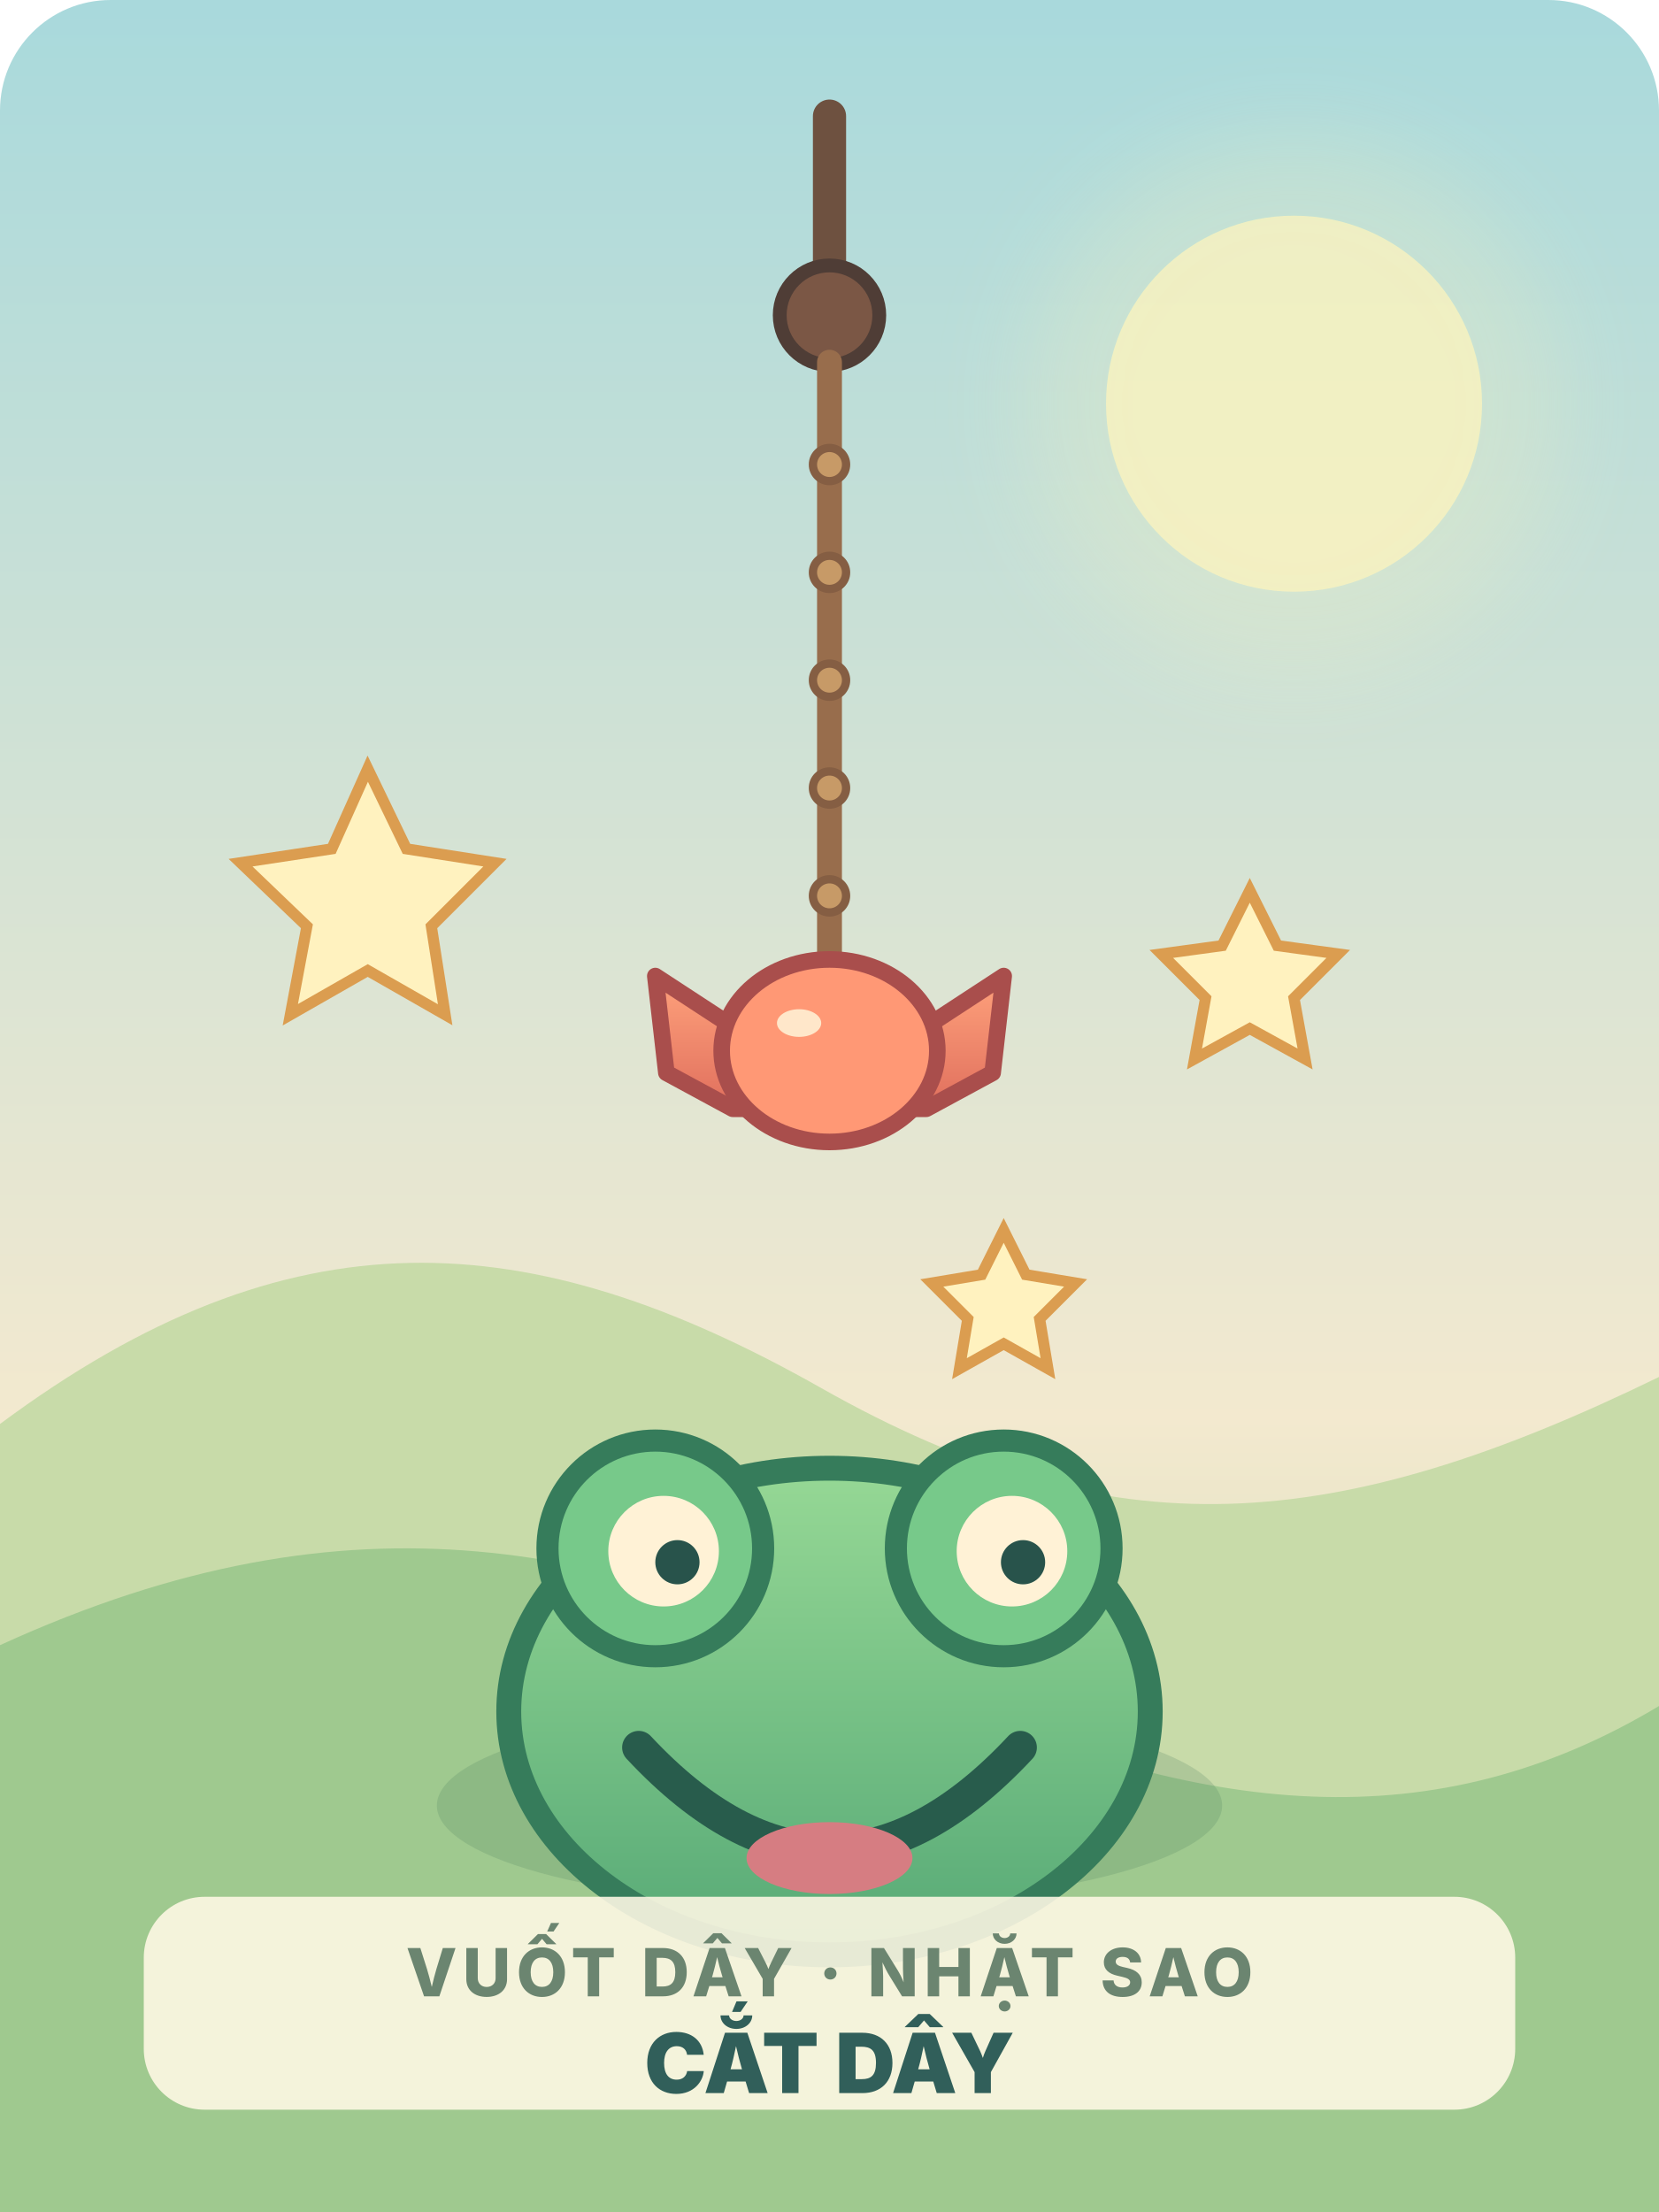
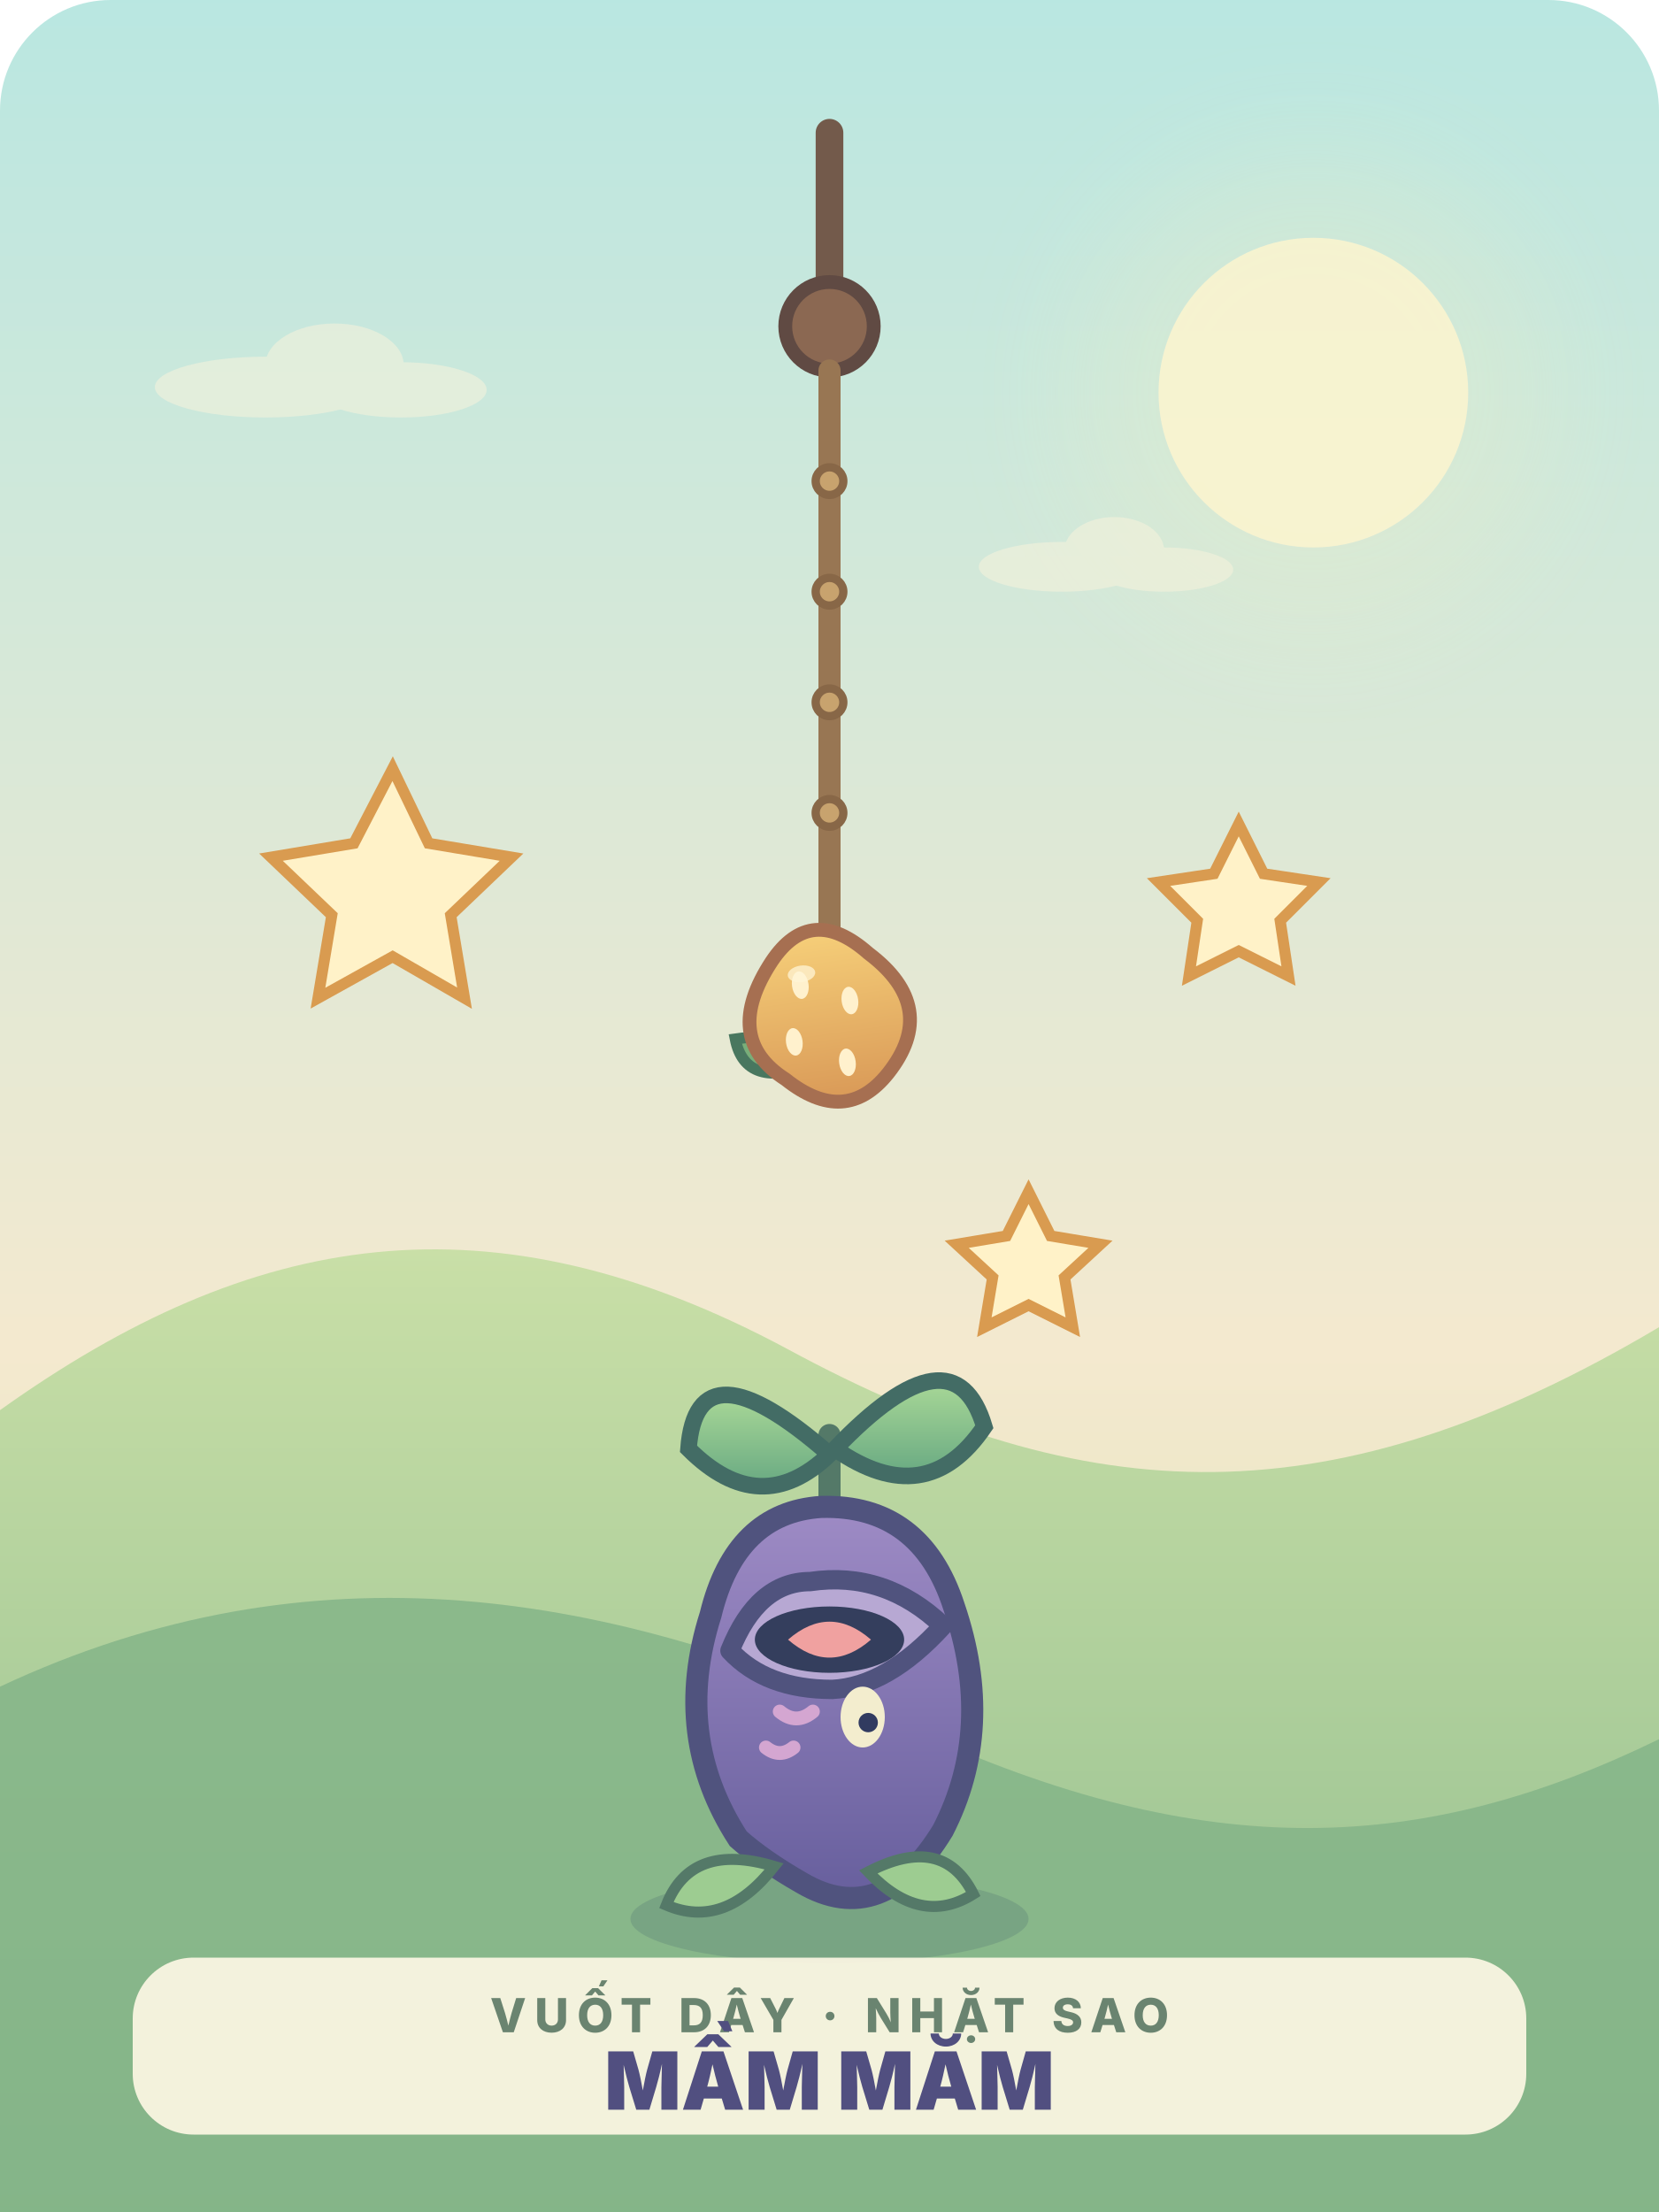
<svg xmlns="http://www.w3.org/2000/svg" viewBox="0 0 600 800" role="img" aria-labelledby="title desc">
  <defs>
    <linearGradient id="sky" x2="0" y2="1">
-       <stop stop-color="#a8d9dc" />
-       <stop offset=".64" stop-color="#f3e9cf" />
-       <stop offset="1" stop-color="#b9d4a2" />
+       <stop stop-color="#b9e7e1" />
+       <stop offset=".61" stop-color="#f4e9cf" />
+       <stop offset="1" stop-color="#d2dfa9" />
    </linearGradient>
-     <linearGradient id="frog" x2="0" y2="1">
-       <stop stop-color="#96d895" />
-       <stop offset="1" stop-color="#56a976" />
+     <linearGradient id="mound" x2="0" y2="1">
+       <stop stop-color="#c9dfa7" />
+       <stop offset="1" stop-color="#8dbb8d" />
    </linearGradient>
-     <linearGradient id="candy" x2="0" y2="1">
-       <stop stop-color="#ffa27c" />
-       <stop offset="1" stop-color="#e06f5d" />
+     <linearGradient id="sprout" x2="0" y2="1">
+       <stop stop-color="#a9d897" />
+       <stop offset="1" stop-color="#68a982" />
    </linearGradient>
-     <filter id="soft" x="-.3" y="-.3" width="1.6" height="1.6">
-       <feGaussianBlur stdDeviation="16" />
+     <linearGradient id="seed" x2="0" y2="1">
+       <stop stop-color="#f6cf79" />
+       <stop offset="1" stop-color="#d99957" />
+     </linearGradient>
+     <linearGradient id="mamm" x2="0" y2="1">
+       <stop stop-color="#9e8bc5" />
+       <stop offset="1" stop-color="#675f9d" />
+     </linearGradient>
+     <filter id="glow" x="-.5" y="-.5" width="2" height="2">
+       <feGaussianBlur stdDeviation="20" />
    </filter>
  </defs>
  <rect width="600" height="800" rx="40" fill="url(#sky)" />
-   <circle cx="468" cy="146" r="68" fill="#fff4bd" opacity=".72" />
-   <circle cx="468" cy="146" r="97" fill="#fff4bd" opacity=".22" filter="url(#soft)" />
-   <path d="M0 515c105-78 191-73 297-13s186 53 303-4v302H0z" fill="#c8dba9" />
-   <path d="M0 595c129-59 222-36 329 14s191 56 271 8v183H0z" fill="#9fc98f" />
-   <g fill="#fff2bf" stroke="#db9d50" stroke-width="4">
-     <path d="m133 278 14 29 32 5-23 23 5 32-28-16-28 16 6-32-24-23 33-5z" />
-     <path d="m452 322 10 20 22 3-16 16 4 22-20-11-20 11 4-22-16-16 22-3z" />
-     <path d="m363 445 8 16 18 3-13 13 3 18-16-9-16 9 3-18-13-13 18-3z" />
+   <circle cx="475" cy="142" r="87" fill="#fff0bb" opacity=".18" filter="url(#glow)" />
+   <circle cx="475" cy="142" r="56" fill="#fff5ce" opacity=".8" />
+   <path d="M0 510c91-65 177-80 285-22 109 59 197 62 315-8v320H0z" fill="url(#mound)" />
+   <path d="M0 610c113-53 221-35 329 15s187 45 271 4v171H0z" fill="#83b388" opacity=".82" />
+   <g fill="#fff2c8" stroke="#d99b50" stroke-width="4">
+     <path d="m142 278 13 27 30 5-22 21 5 30-26-15-27 15 5-30-22-21 30-5z" />
+     <path d="m448 298 9 18 20 3-14 14 3 20-18-9-18 9 3-20-14-14 20-3z" />
+     <path d="m372 431 8 16 18 3-13 12 3 18-16-8-16 8 3-18-13-12 18-3z" />
  </g>
-   <path d="M300 42v71" stroke="#6e5140" stroke-width="12" stroke-linecap="round" />
-   <circle cx="300" cy="114" r="18" fill="#7b5745" stroke="#4f3d36" stroke-width="5" />
-   <path d="M300 131 300 349" stroke="#986d4c" stroke-width="9" stroke-linecap="round" />
-   <g fill="#c79a67" stroke="#855e43" stroke-width="3">
-     <circle cx="300" cy="168" r="6" />
-     <circle cx="300" cy="207" r="6" />
-     <circle cx="300" cy="246" r="6" />
-     <circle cx="300" cy="285" r="6" />
-     <circle cx="300" cy="324" r="6" />
+   <g fill="#f6f2dc" opacity=".56">
+     <ellipse cx="96" cy="140" rx="40" ry="11" />
+     <ellipse cx="121" cy="132" rx="25" ry="15" />
+     <ellipse cx="145" cy="141" rx="31" ry="10" />
+     <ellipse cx="384" cy="205" rx="30" ry="9" />
+     <ellipse cx="403" cy="199" rx="18" ry="12" />
+     <ellipse cx="421" cy="206" rx="25" ry="8" />
  </g>
-   <g transform="translate(300 382)">
-     <path d="m-37-12-26-17 4 35 24 13h70l24-13 4-35-26 17q-37-34-74 0z" fill="url(#candy)" stroke="#a94e4c" stroke-width="6" stroke-linejoin="round" />
-     <ellipse cy="-2" rx="39" ry="33" fill="#ff9875" stroke="#a94e4c" stroke-width="6" />
-     <ellipse cx="-11" cy="-12" rx="8" ry="5" fill="#fff0d4" opacity=".9" />
+   <path d="M300 48v64" stroke="#735a4b" stroke-width="10" stroke-linecap="round" />
+   <circle cx="300" cy="118" r="16" fill="#8b6852" stroke="#604a43" stroke-width="5" />
+   <path d="M300 134v205" stroke="#987653" stroke-width="8" stroke-linecap="round" />
+   <g fill="#c8a36e" stroke="#886747" stroke-width="3">
+     <circle cx="300" cy="174" r="5" />
+     <circle cx="300" cy="214" r="5" />
+     <circle cx="300" cy="254" r="5" />
+     <circle cx="300" cy="294" r="5" />
  </g>
-   <g transform="translate(300 615)">
-     <ellipse cy="38" rx="142" ry="36" fill="#46775a" opacity=".2" />
-     <ellipse cy="4" rx="116" ry="88" fill="url(#frog)" stroke="#367c5b" stroke-width="9" />
-     <circle cx="-63" cy="-55" r="39" fill="#77c98a" stroke="#367c5b" stroke-width="8" />
-     <circle cx="63" cy="-55" r="39" fill="#77c98a" stroke="#367c5b" stroke-width="8" />
-     <circle cx="-60" cy="-54" r="20" fill="#fff2d6" />
-     <circle cx="66" cy="-54" r="20" fill="#fff2d6" />
-     <circle cx="-55" cy="-50" r="8" fill="#28534b" />
-     <circle cx="70" cy="-50" r="8" fill="#28534b" />
-     <path d="M-69 17q69 74 138 0" fill="none" stroke="#285c4c" stroke-width="12" stroke-linecap="round" />
-     <ellipse cy="57" rx="30" ry="13" fill="#d67d82" />
+   <g transform="translate(300 374) rotate(-8)">
+     <path d="M-7 10Q-33 16-34-3q18 0 30 7" fill="#79ae79" stroke="#49775f" stroke-width="4" />
+     <path d="M-3 5Q-2-21 16-20q-1 18-12 29" fill="#9ccb83" stroke="#49775f" stroke-width="4" />
+     <path d="M-18 14Q-39-4-17-29Q0-48 18-27Q41-4 19 17Q1 34-18 14z" fill="url(#seed)" stroke="#a66f51" stroke-width="5" />
+     <g fill="#fff1cd">
+       <ellipse cx="-8" cy="-19" rx="3" ry="5" />
+       <ellipse cx="9" cy="-11" rx="3" ry="5" />
+       <ellipse cx="-13" cy="1" rx="3" ry="5" />
+       <ellipse cx="5" cy="11" rx="3" ry="5" />
+     </g>
+     <ellipse cx="-7" cy="-23" rx="5" ry="3" fill="#fff6d6" opacity=".74" />
  </g>
-   <rect x="52" y="686" width="496" height="77" rx="22" fill="#fff8e5" opacity=".88" />
-   <text x="300" y="722" text-anchor="middle" font-family="Calibri, Inter, sans-serif" font-size="24" font-weight="800" letter-spacing="2" fill="#6b8570">VUỐT DÂY · NHẶT SAO</text>
-   <text x="300" y="757" text-anchor="middle" font-family="Calibri, Inter, sans-serif" font-size="30" font-weight="900" fill="#315f5a">CẮT DÂY</text>
+   <g transform="translate(300 618)">
+     <ellipse cy="76" rx="72" ry="16" fill="#344c62" opacity=".18" />
+     <path d="M0-70v-29" stroke="#547968" stroke-width="8" stroke-linecap="round" />
+     <path d="M0-92q-48-42-51-2 26 26 51 2z" fill="url(#sprout)" stroke="#436c65" stroke-width="6" />
+     <path d="M2-94q43-45 54-8-21 31-54 8z" fill="url(#sprout)" stroke="#436c65" stroke-width="6" />
+     <path d="M-33 47Q-57 10-43-34q9-37 40-39 36-1 48 36 15 44-4 81-22 36-51 19-14-8-23-16z" fill="url(#mamm)" stroke="#50537e" stroke-width="8" />
+     <path d="M-36-21Q-26-46-7-46q27-4 48 16Q21-8 1-7q-24 0-37-14z" fill="#b7a8d3" stroke="#50537e" stroke-width="7" stroke-linejoin="round" />
+     <ellipse cy="-25" rx="27" ry="12" fill="#343e5d" />
+     <path d="M-15-25q15-13 30 0-15 13-30 0z" fill="#f0a1a0" />
+     <ellipse cx="12" cy="3" rx="8" ry="11" fill="#f3edce" />
+     <circle cx="14" cy="5" r="3.5" fill="#313b60" />
+     <path d="M-18 1q6 5 12 0m-17 13q5 4 10 0" fill="none" stroke="#d4a6d1" stroke-width="5" stroke-linecap="round" />
+     <path d="M-20 57q-18 23-39 14 9-23 39-14zM14 59q19 20 38 8-11-22-38-8z" fill="#9dcc91" stroke="#547968" stroke-width="4" />
+   </g>
+   <rect x="48" y="708" width="504" height="64" rx="22" fill="#fff8e5" opacity=".9" />
+   <text x="300" y="735" text-anchor="middle" font-family="Calibri, Inter, sans-serif" font-size="17" font-weight="800" letter-spacing="3" fill="#6a8470">VUỐT DÂY · NHẶT SAO</text>
+   <text x="300" y="763" text-anchor="middle" font-family="Calibri, Inter, sans-serif" font-size="29" font-weight="900" fill="#514f80">MẦM MĂM</text>
</svg>
